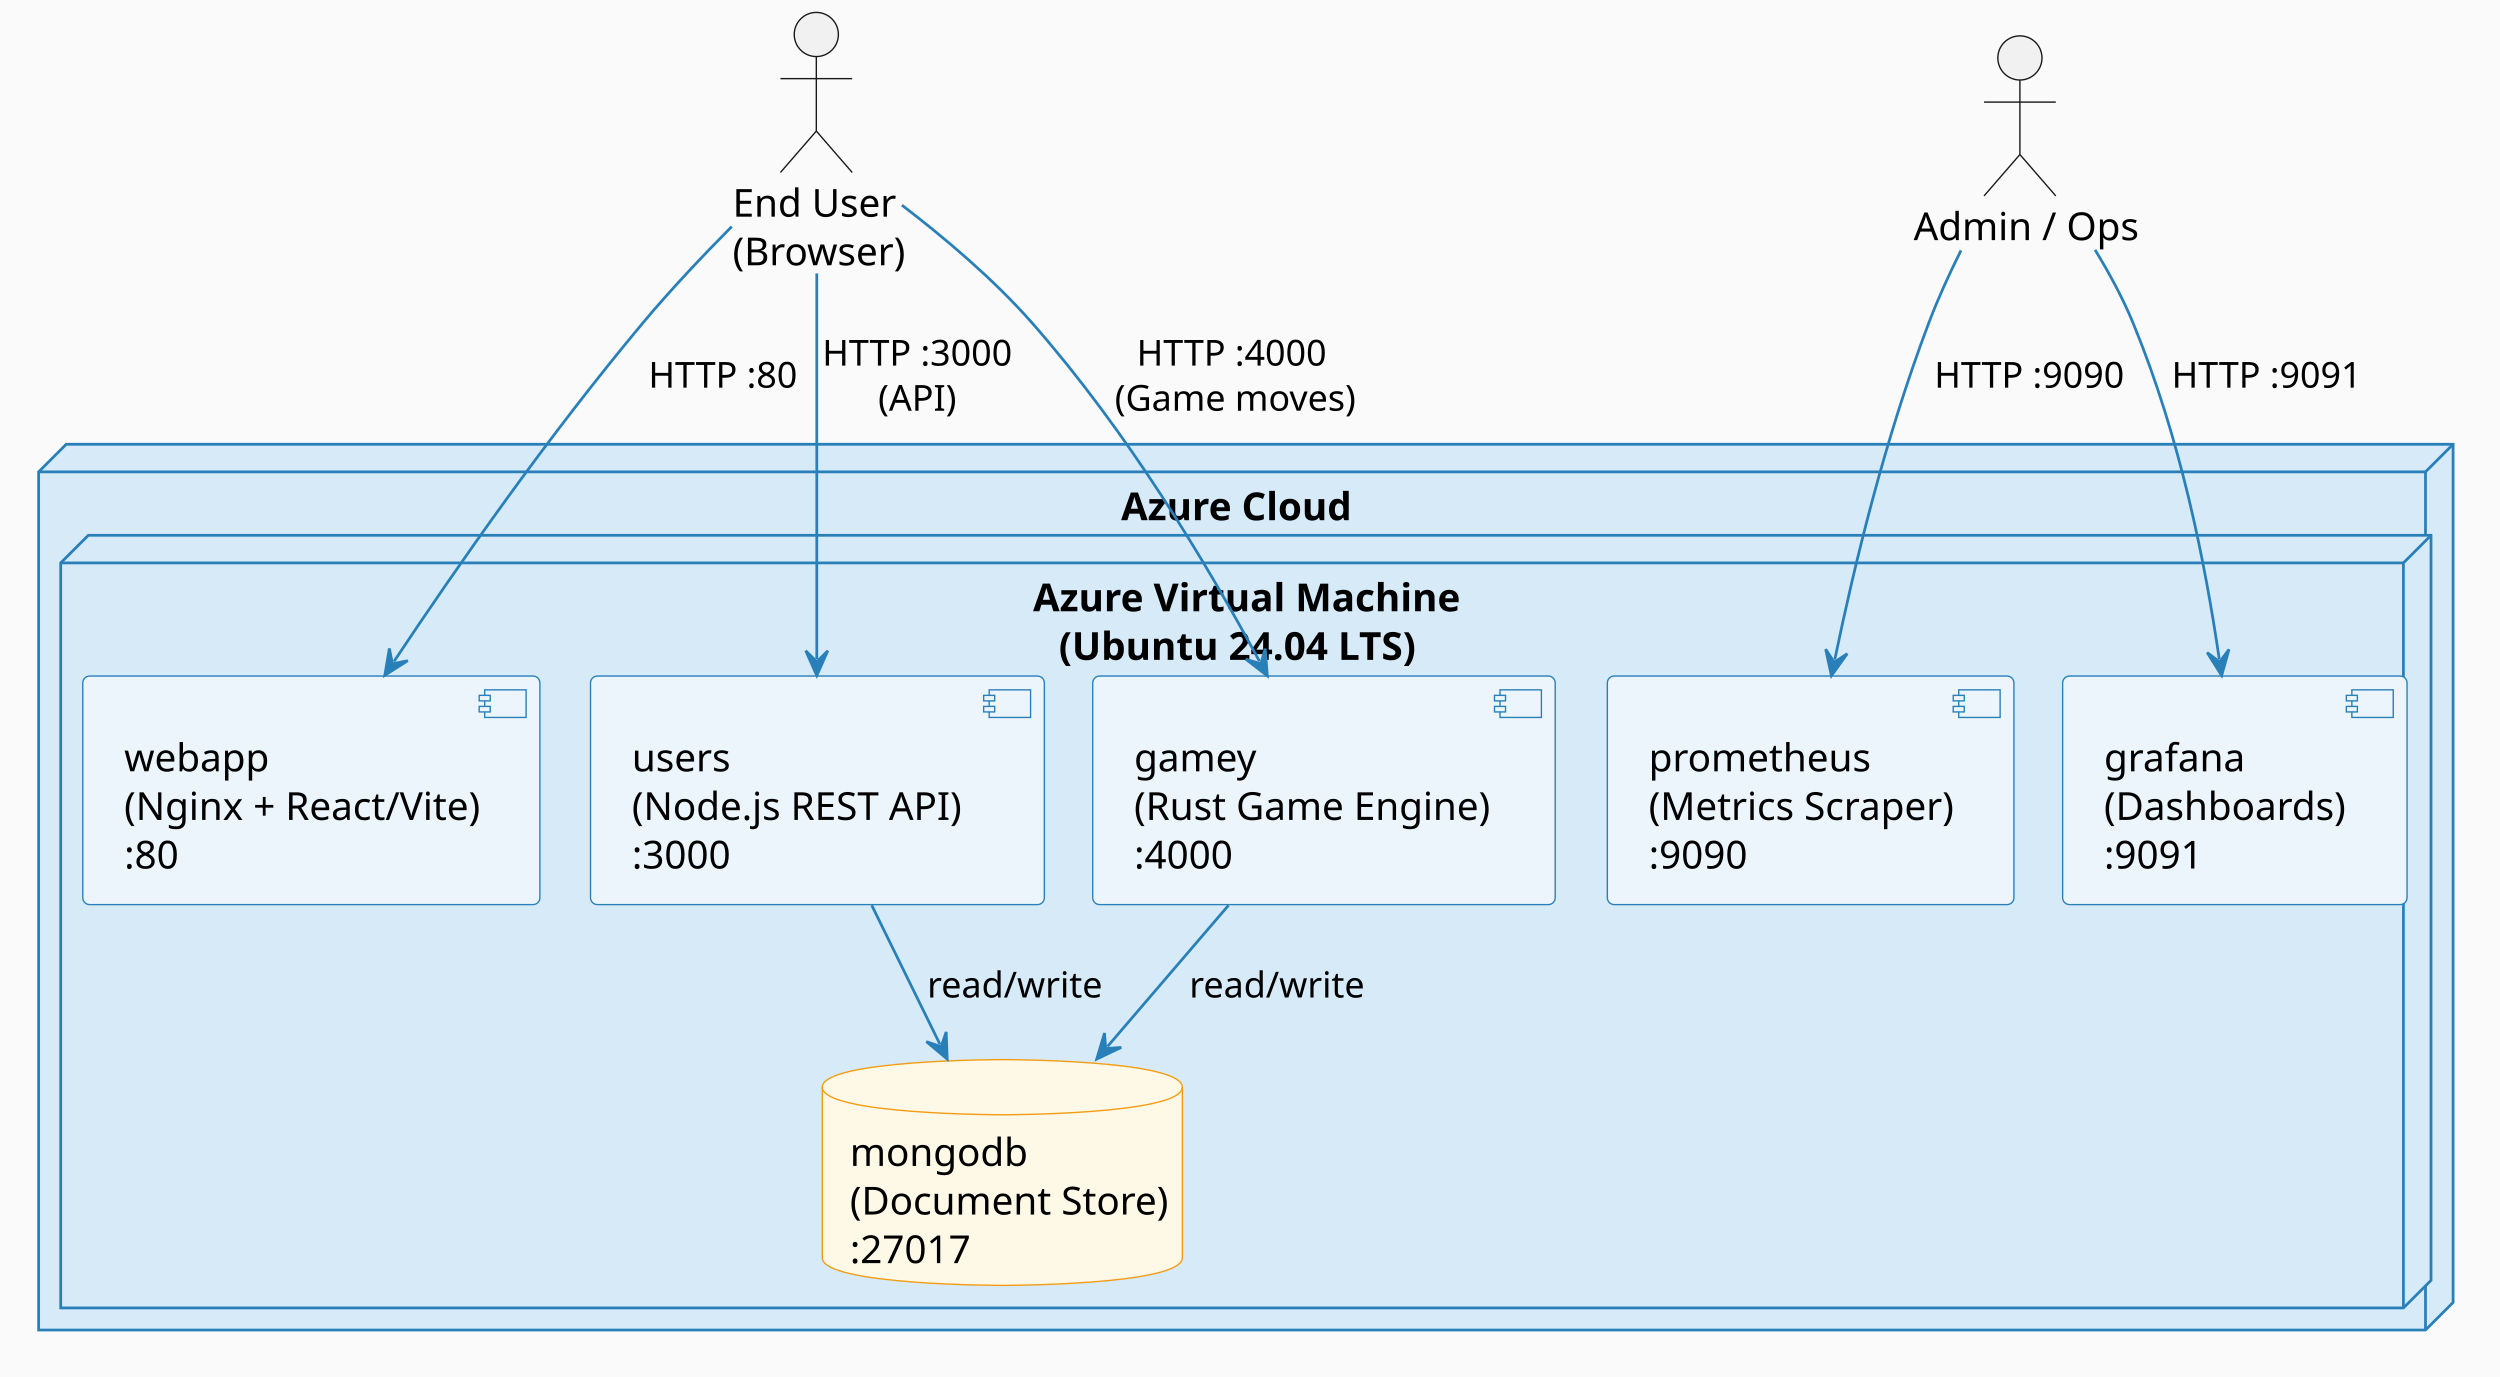
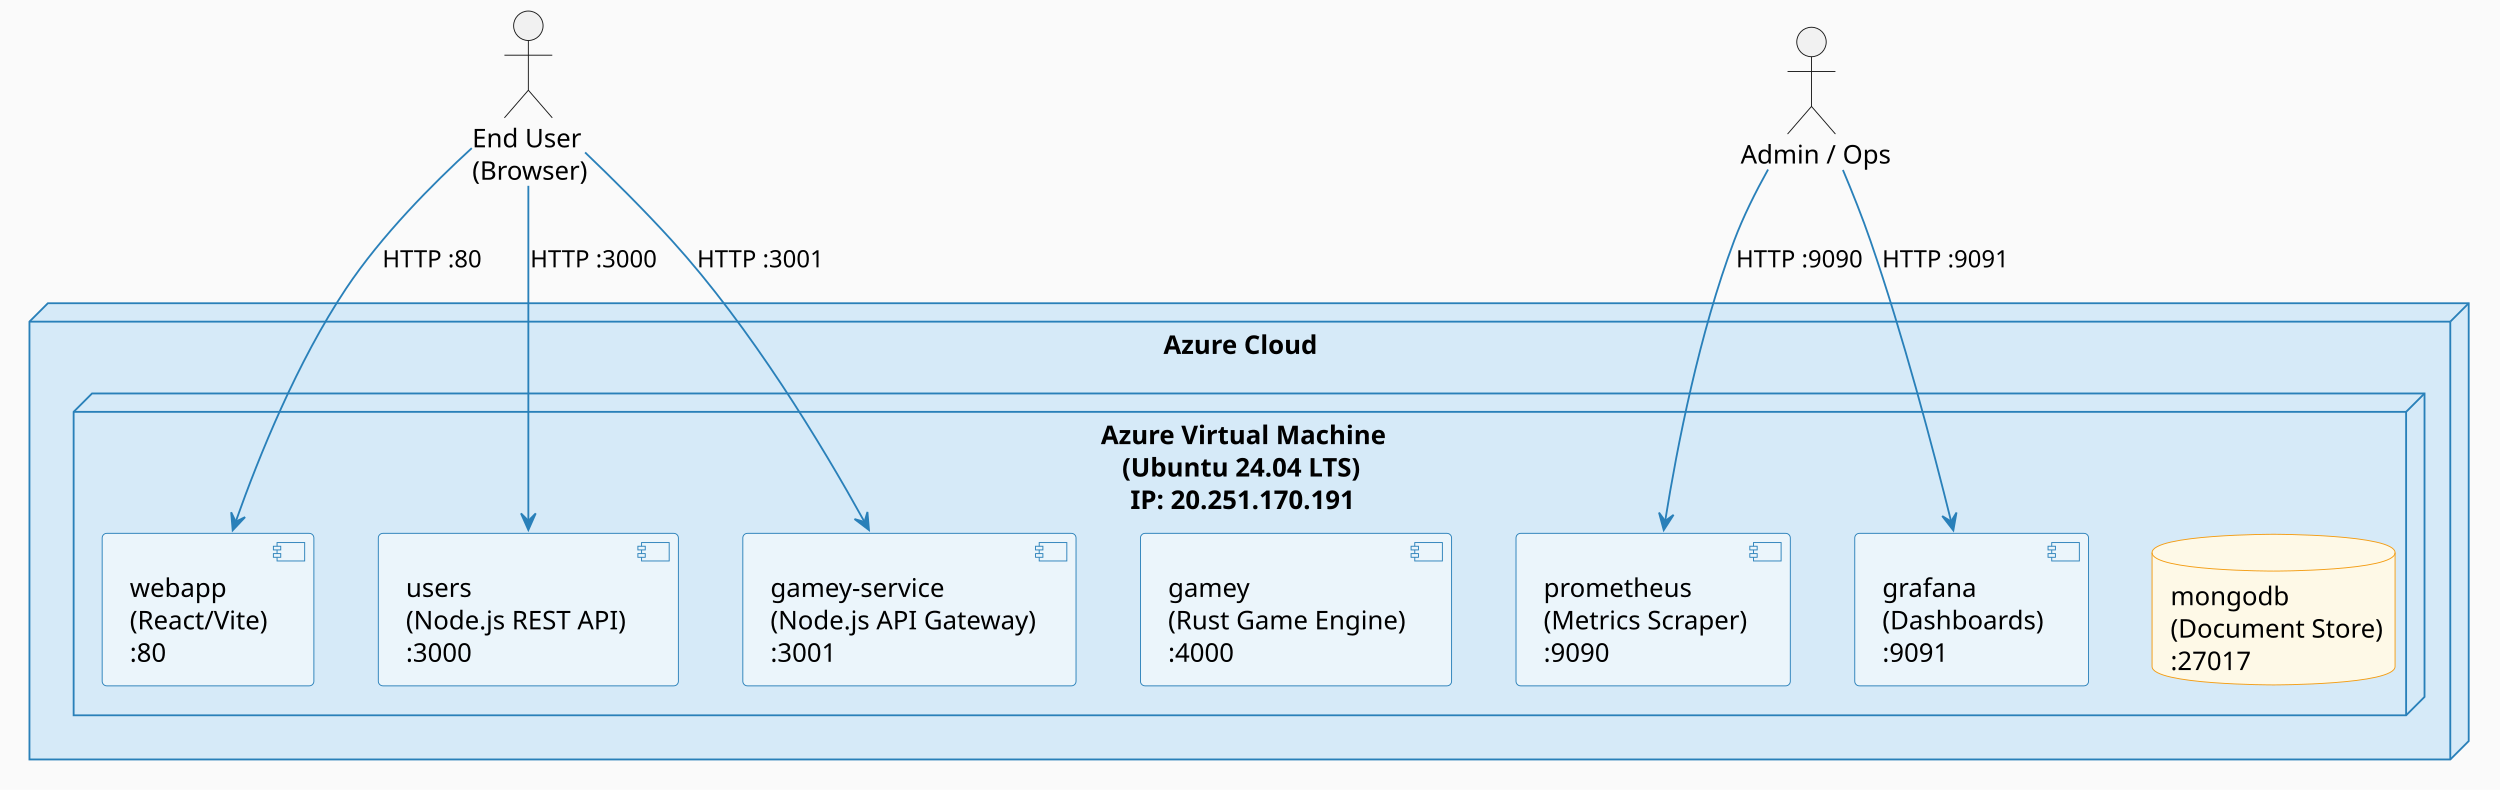
- <svg xmlns="http://www.w3.org/2000/svg" contentStyleType="text/css" data-diagram-type="DESCRIPTION" height="499px" preserveAspectRatio="none" style="width:906px;height:499px;background:#FAFAFA;" version="1.1" viewBox="0 0 906 499" width="906px" zoomAndPan="magnify">
+ <svg xmlns="http://www.w3.org/2000/svg" contentStyleType="text/css" height="429px" preserveAspectRatio="none" style="width:1358px;height:429px;background:#FAFAFA;" version="1.1" viewBox="0 0 1358 429" width="1358px" zoomAndPan="magnify">
  <defs />
  <g>
-     <rect fill="#FAFAFA" height="499" style="stroke:none;stroke-width:1;" width="906" x="0" y="0" />
-     <g class="cluster" data-entity="Azure Cloud" data-source-line="17" data-uid="ent0002" id="cluster_Azure Cloud">
-       <polygon fill="#D6EAF8" points="14,171,24,161,889,161,889,472,879,482,14,482,14,171" style="stroke:#2980B9;stroke-width:1;" />
-       <line style="stroke:#2980B9;stroke-width:1;" x1="879" x2="889" y1="171" y2="161" />
-       <line style="stroke:#2980B9;stroke-width:1;" x1="14" x2="879" y1="171" y2="171" />
-       <line style="stroke:#2980B9;stroke-width:1;" x1="879" x2="879" y1="171" y2="482" />
-       <text fill="#000000" font-family="sans-serif" font-size="14" font-weight="bold" lengthAdjust="spacing" textLength="82.441" x="406.279" y="188.533">Azure Cloud</text>
+     <rect fill="#FAFAFA" height="429" style="stroke:none;stroke-width:1.0;" width="1358" x="0" y="0" />
+     <g id="cluster_Azure Cloud">
+       <polygon fill="#D6EAF8" points="16,174.72,26,164.72,1341,164.72,1341,402.55,1331,412.55,16,412.55,16,174.72" style="stroke:#2980B9;stroke-width:1.0;" />
+       <line style="stroke:#2980B9;stroke-width:1.0;" x1="1331" x2="1341" y1="174.72" y2="164.72" />
+       <line style="stroke:#2980B9;stroke-width:1.0;" x1="16" x2="1331" y1="174.72" y2="174.72" />
+       <line style="stroke:#2980B9;stroke-width:1.0;" x1="1331" x2="1331" y1="174.72" y2="412.55" />
+       <text fill="#000000" font-family="sans-serif" font-size="14" font-weight="bold" lengthAdjust="spacing" textLength="85" x="632" y="192.253">Azure Cloud</text>
    </g>
-     <g class="cluster" data-entity="vm" data-source-line="18" data-uid="ent0003" id="cluster_vm">
-       <polygon fill="#D6EAF8" points="22,204,32,194,881,194,881,464,871,474,22,474,22,204" style="stroke:#2980B9;stroke-width:1;" />
-       <line style="stroke:#2980B9;stroke-width:1;" x1="871" x2="881" y1="204" y2="194" />
-       <line style="stroke:#2980B9;stroke-width:1;" x1="22" x2="871" y1="204" y2="204" />
-       <line style="stroke:#2980B9;stroke-width:1;" x1="871" x2="871" y1="204" y2="474" />
-       <text fill="#000000" font-family="sans-serif" font-size="14" font-weight="bold" lengthAdjust="spacing" textLength="146.255" x="374.373" y="221.533">Azure Virtual Machine</text>
-       <text fill="#000000" font-family="sans-serif" font-size="14" font-weight="bold" lengthAdjust="spacing" textLength="127.559" x="383.721" y="239.143">(Ubuntu 24.04 LTS)</text>
+     <g id="cluster_vm">
+       <polygon fill="#D6EAF8" points="40,223.72,50,213.72,1317,213.72,1317,378.55,1307,388.55,40,388.55,40,223.72" style="stroke:#2980B9;stroke-width:1.0;" />
+       <line style="stroke:#2980B9;stroke-width:1.0;" x1="1307" x2="1317" y1="223.72" y2="213.72" />
+       <line style="stroke:#2980B9;stroke-width:1.0;" x1="40" x2="1307" y1="223.72" y2="223.72" />
+       <line style="stroke:#2980B9;stroke-width:1.0;" x1="1307" x2="1307" y1="223.72" y2="388.55" />
+       <text fill="#000000" font-family="sans-serif" font-size="14" font-weight="bold" lengthAdjust="spacing" textLength="153" x="598" y="241.253">Azure Virtual Machine</text>
+       <text fill="#000000" font-family="sans-serif" font-size="14" font-weight="bold" lengthAdjust="spacing" textLength="130" x="609.5" y="258.863">(Ubuntu 24.04 LTS)</text>
+       <text fill="#000000" font-family="sans-serif" font-size="14" font-weight="bold" lengthAdjust="spacing" textLength="121" x="614" y="276.472">IP: 20.251.170.191</text>
    </g>
-     <g class="entity" data-entity="user" data-source-line="30" data-uid="ent0010" id="entity_user">
-       <ellipse cx="295.834" cy="12.5" fill="#F1F1F1" rx="8" ry="8" style="stroke:#181818;stroke-width:0.5;" />
-       <path d="M295.834,20.5 L295.834,47.5 M282.834,28.5 L308.834,28.5 M295.834,47.5 L282.834,62.5 M295.834,47.5 L308.834,62.5" fill="none" style="stroke:#181818;stroke-width:0.5;" />
-       <text fill="#000000" font-family="sans-serif" font-size="14" lengthAdjust="spacing" textLength="58.358" x="265.5" y="78.533">End User</text>
-       <text fill="#000000" font-family="sans-serif" font-size="14" lengthAdjust="spacing" textLength="60.669" x="265.5" y="96.143">(Browser)</text>
+     <g id="elem_webapp">
+       <rect fill="#EBF5FB" height="82.828" rx="2.5" ry="2.5" style="stroke:#2980B9;stroke-width:0.5;" width="115" x="55.5" y="289.72" />
+       <rect fill="#EBF5FB" height="10" style="stroke:#2980B9;stroke-width:0.5;" width="15" x="150.5" y="294.72" />
+       <rect fill="#EBF5FB" height="2" style="stroke:#2980B9;stroke-width:0.5;" width="4" x="148.5" y="296.72" />
+       <rect fill="#EBF5FB" height="2" style="stroke:#2980B9;stroke-width:0.5;" width="4" x="148.5" y="300.72" />
+       <text fill="#000000" font-family="sans-serif" font-size="14" lengthAdjust="spacing" textLength="49" x="70.5" y="324.253">webapp</text>
+       <text fill="#000000" font-family="sans-serif" font-size="14" lengthAdjust="spacing" textLength="75" x="70.5" y="341.863">(React/Vite)</text>
+       <text fill="#000000" font-family="sans-serif" font-size="14" lengthAdjust="spacing" textLength="20" x="70.5" y="359.472">:80</text>
    </g>
-     <g class="entity" data-entity="admin" data-source-line="31" data-uid="ent0011" id="entity_admin">
-       <ellipse cx="732.014" cy="21" fill="#F1F1F1" rx="8" ry="8" style="stroke:#181818;stroke-width:0.5;" />
-       <path d="M732.014,29 L732.014,56 M719.014,37 L745.014,37 M732.014,56 L719.014,71 M732.014,56 L745.014,71" fill="none" style="stroke:#181818;stroke-width:0.5;" />
-       <text fill="#000000" font-family="sans-serif" font-size="14" lengthAdjust="spacing" textLength="77.027" x="693.5" y="87.033">Admin / Ops</text>
+     <g id="elem_users">
+       <rect fill="#EBF5FB" height="82.828" rx="2.5" ry="2.5" style="stroke:#2980B9;stroke-width:0.5;" width="163" x="205.5" y="289.72" />
+       <rect fill="#EBF5FB" height="10" style="stroke:#2980B9;stroke-width:0.5;" width="15" x="348.5" y="294.72" />
+       <rect fill="#EBF5FB" height="2" style="stroke:#2980B9;stroke-width:0.5;" width="4" x="346.5" y="296.72" />
+       <rect fill="#EBF5FB" height="2" style="stroke:#2980B9;stroke-width:0.5;" width="4" x="346.5" y="300.72" />
+       <text fill="#000000" font-family="sans-serif" font-size="14" lengthAdjust="spacing" textLength="35" x="220.5" y="324.253">users</text>
+       <text fill="#000000" font-family="sans-serif" font-size="14" lengthAdjust="spacing" textLength="123" x="220.5" y="341.863">(Node.js REST API)</text>
+       <text fill="#000000" font-family="sans-serif" font-size="14" lengthAdjust="spacing" textLength="36" x="220.5" y="359.472">:3000</text>
    </g>
-     <g class="entity" data-entity="webapp" data-source-line="20" data-uid="ent0004" id="entity_webapp">
-       <rect fill="#EBF5FB" height="82.828" rx="2.5" ry="2.5" style="stroke:#2980B9;stroke-width:0.5;" width="165.658" x="30" y="245" />
-       <rect fill="#EBF5FB" height="10" style="stroke:#2980B9;stroke-width:0.5;" width="15" x="175.658" y="250" />
-       <rect fill="#EBF5FB" height="2" style="stroke:#2980B9;stroke-width:0.5;" width="4" x="173.658" y="252" />
-       <rect fill="#EBF5FB" height="2" style="stroke:#2980B9;stroke-width:0.5;" width="4" x="173.658" y="256" />
-       <text fill="#000000" font-family="sans-serif" font-size="14" lengthAdjust="spacing" textLength="49.041" x="45" y="279.533">webapp</text>
-       <text fill="#000000" font-family="sans-serif" font-size="14" lengthAdjust="spacing" textLength="125.658" x="45" y="297.143">(Nginx + React/Vite)</text>
-       <text fill="#000000" font-family="sans-serif" font-size="14" lengthAdjust="spacing" textLength="19.462" x="45" y="314.752">:80</text>
+     <g id="elem_gameyapi">
+       <rect fill="#EBF5FB" height="82.828" rx="2.5" ry="2.5" style="stroke:#2980B9;stroke-width:0.5;" width="181" x="403.5" y="289.72" />
+       <rect fill="#EBF5FB" height="10" style="stroke:#2980B9;stroke-width:0.5;" width="15" x="564.5" y="294.72" />
+       <rect fill="#EBF5FB" height="2" style="stroke:#2980B9;stroke-width:0.5;" width="4" x="562.5" y="296.72" />
+       <rect fill="#EBF5FB" height="2" style="stroke:#2980B9;stroke-width:0.5;" width="4" x="562.5" y="300.72" />
+       <text fill="#000000" font-family="sans-serif" font-size="14" lengthAdjust="spacing" textLength="92" x="418.5" y="324.253">gamey-service</text>
+       <text fill="#000000" font-family="sans-serif" font-size="14" lengthAdjust="spacing" textLength="141" x="418.5" y="341.863">(Node.js API Gateway)</text>
+       <text fill="#000000" font-family="sans-serif" font-size="14" lengthAdjust="spacing" textLength="36" x="418.5" y="359.472">:3001</text>
    </g>
-     <g class="entity" data-entity="users" data-source-line="21" data-uid="ent0005" id="entity_users">
-       <rect fill="#EBF5FB" height="82.828" rx="2.5" ry="2.5" style="stroke:#2980B9;stroke-width:0.5;" width="164.476" x="214" y="245" />
-       <rect fill="#EBF5FB" height="10" style="stroke:#2980B9;stroke-width:0.5;" width="15" x="358.476" y="250" />
-       <rect fill="#EBF5FB" height="2" style="stroke:#2980B9;stroke-width:0.5;" width="4" x="356.476" y="252" />
-       <rect fill="#EBF5FB" height="2" style="stroke:#2980B9;stroke-width:0.5;" width="4" x="356.476" y="256" />
-       <text fill="#000000" font-family="sans-serif" font-size="14" lengthAdjust="spacing" textLength="34.234" x="229" y="279.533">users</text>
-       <text fill="#000000" font-family="sans-serif" font-size="14" lengthAdjust="spacing" textLength="124.476" x="229" y="297.143">(Node.js REST API)</text>
-       <text fill="#000000" font-family="sans-serif" font-size="14" lengthAdjust="spacing" textLength="35.034" x="229" y="314.752">:3000</text>
+     <g id="elem_gamey">
+       <rect fill="#EBF5FB" height="82.828" rx="2.5" ry="2.5" style="stroke:#2980B9;stroke-width:0.5;" width="169" x="619.5" y="289.72" />
+       <rect fill="#EBF5FB" height="10" style="stroke:#2980B9;stroke-width:0.5;" width="15" x="768.5" y="294.72" />
+       <rect fill="#EBF5FB" height="2" style="stroke:#2980B9;stroke-width:0.5;" width="4" x="766.5" y="296.72" />
+       <rect fill="#EBF5FB" height="2" style="stroke:#2980B9;stroke-width:0.5;" width="4" x="766.5" y="300.72" />
+       <text fill="#000000" font-family="sans-serif" font-size="14" lengthAdjust="spacing" textLength="42" x="634.5" y="324.253">gamey</text>
+       <text fill="#000000" font-family="sans-serif" font-size="14" lengthAdjust="spacing" textLength="129" x="634.5" y="341.863">(Rust Game Engine)</text>
+       <text fill="#000000" font-family="sans-serif" font-size="14" lengthAdjust="spacing" textLength="36" x="634.5" y="359.472">:4000</text>
    </g>
-     <g class="entity" data-entity="gamey" data-source-line="22" data-uid="ent0006" id="entity_gamey">
-       <rect fill="#EBF5FB" height="82.828" rx="2.5" ry="2.5" style="stroke:#2980B9;stroke-width:0.5;" width="167.606" x="396" y="245" />
-       <rect fill="#EBF5FB" height="10" style="stroke:#2980B9;stroke-width:0.5;" width="15" x="543.606" y="250" />
-       <rect fill="#EBF5FB" height="2" style="stroke:#2980B9;stroke-width:0.5;" width="4" x="541.606" y="252" />
-       <rect fill="#EBF5FB" height="2" style="stroke:#2980B9;stroke-width:0.5;" width="4" x="541.606" y="256" />
-       <text fill="#000000" font-family="sans-serif" font-size="14" lengthAdjust="spacing" textLength="42.02" x="411" y="279.533">gamey</text>
-       <text fill="#000000" font-family="sans-serif" font-size="14" lengthAdjust="spacing" textLength="127.606" x="411" y="297.143">(Rust Game Engine)</text>
-       <text fill="#000000" font-family="sans-serif" font-size="14" lengthAdjust="spacing" textLength="35.034" x="411" y="314.752">:4000</text>
+     <g id="elem_prometheus">
+       <rect fill="#EBF5FB" height="82.828" rx="2.5" ry="2.5" style="stroke:#2980B9;stroke-width:0.5;" width="149" x="823.5" y="289.72" />
+       <rect fill="#EBF5FB" height="10" style="stroke:#2980B9;stroke-width:0.5;" width="15" x="952.5" y="294.72" />
+       <rect fill="#EBF5FB" height="2" style="stroke:#2980B9;stroke-width:0.5;" width="4" x="950.5" y="296.72" />
+       <rect fill="#EBF5FB" height="2" style="stroke:#2980B9;stroke-width:0.5;" width="4" x="950.5" y="300.72" />
+       <text fill="#000000" font-family="sans-serif" font-size="14" lengthAdjust="spacing" textLength="75" x="838.5" y="324.253">prometheus</text>
+       <text fill="#000000" font-family="sans-serif" font-size="14" lengthAdjust="spacing" textLength="109" x="838.5" y="341.863">(Metrics Scraper)</text>
+       <text fill="#000000" font-family="sans-serif" font-size="14" lengthAdjust="spacing" textLength="36" x="838.5" y="359.472">:9090</text>
    </g>
-     <g class="entity" data-entity="prometheus" data-source-line="23" data-uid="ent0007" id="entity_prometheus">
-       <rect fill="#EBF5FB" height="82.828" rx="2.5" ry="2.5" style="stroke:#2980B9;stroke-width:0.5;" width="147.345" x="582.5" y="245" />
-       <rect fill="#EBF5FB" height="10" style="stroke:#2980B9;stroke-width:0.5;" width="15" x="709.845" y="250" />
-       <rect fill="#EBF5FB" height="2" style="stroke:#2980B9;stroke-width:0.5;" width="4" x="707.845" y="252" />
-       <rect fill="#EBF5FB" height="2" style="stroke:#2980B9;stroke-width:0.5;" width="4" x="707.845" y="256" />
-       <text fill="#000000" font-family="sans-serif" font-size="14" lengthAdjust="spacing" textLength="73.931" x="597.5" y="279.533">prometheus</text>
-       <text fill="#000000" font-family="sans-serif" font-size="14" lengthAdjust="spacing" textLength="107.345" x="597.5" y="297.143">(Metrics Scraper)</text>
-       <text fill="#000000" font-family="sans-serif" font-size="14" lengthAdjust="spacing" textLength="35.034" x="597.5" y="314.752">:9090</text>
+     <g id="elem_grafana">
+       <rect fill="#EBF5FB" height="82.828" rx="2.5" ry="2.5" style="stroke:#2980B9;stroke-width:0.5;" width="127" x="1007.5" y="289.72" />
+       <rect fill="#EBF5FB" height="10" style="stroke:#2980B9;stroke-width:0.5;" width="15" x="1114.5" y="294.72" />
+       <rect fill="#EBF5FB" height="2" style="stroke:#2980B9;stroke-width:0.5;" width="4" x="1112.5" y="296.72" />
+       <rect fill="#EBF5FB" height="2" style="stroke:#2980B9;stroke-width:0.5;" width="4" x="1112.5" y="300.72" />
+       <text fill="#000000" font-family="sans-serif" font-size="14" lengthAdjust="spacing" textLength="49" x="1022.5" y="324.253">grafana</text>
+       <text fill="#000000" font-family="sans-serif" font-size="14" lengthAdjust="spacing" textLength="87" x="1022.5" y="341.863">(Dashboards)</text>
+       <text fill="#000000" font-family="sans-serif" font-size="14" lengthAdjust="spacing" textLength="36" x="1022.5" y="359.472">:9091</text>
    </g>
-     <g class="entity" data-entity="grafana" data-source-line="24" data-uid="ent0008" id="entity_grafana">
-       <rect fill="#EBF5FB" height="82.828" rx="2.5" ry="2.5" style="stroke:#2980B9;stroke-width:0.5;" width="124.814" x="747.5" y="245" />
-       <rect fill="#EBF5FB" height="10" style="stroke:#2980B9;stroke-width:0.5;" width="15" x="852.313" y="250" />
-       <rect fill="#EBF5FB" height="2" style="stroke:#2980B9;stroke-width:0.5;" width="4" x="850.313" y="252" />
-       <rect fill="#EBF5FB" height="2" style="stroke:#2980B9;stroke-width:0.5;" width="4" x="850.313" y="256" />
-       <text fill="#000000" font-family="sans-serif" font-size="14" lengthAdjust="spacing" textLength="47.482" x="762.5" y="279.533">grafana</text>
-       <text fill="#000000" font-family="sans-serif" font-size="14" lengthAdjust="spacing" textLength="84.814" x="762.5" y="297.143">(Dashboards)</text>
-       <text fill="#000000" font-family="sans-serif" font-size="14" lengthAdjust="spacing" textLength="35.034" x="762.5" y="314.752">:9091</text>
+     <g id="elem_mongodb">
+       <path d="M1169,300.22 C1169,290.22 1235,290.22 1235,290.22 C1235,290.22 1301,290.22 1301,300.22 L1301,362.048 C1301,372.048 1235,372.048 1235,372.048 C1235,372.048 1169,372.048 1169,362.048 L1169,300.22 " fill="#FEF9E7" style="stroke:#F39C12;stroke-width:0.5;" />
+       <path d="M1169,300.22 C1169,310.22 1235,310.22 1235,310.22 C1235,310.22 1301,310.22 1301,300.22 " fill="none" style="stroke:#F39C12;stroke-width:0.5;" />
+       <text fill="#000000" font-family="sans-serif" font-size="14" lengthAdjust="spacing" textLength="59" x="1179" y="328.753">mongodb</text>
+       <text fill="#000000" font-family="sans-serif" font-size="14" lengthAdjust="spacing" textLength="112" x="1179" y="346.363">(Document Store)</text>
+       <text fill="#000000" font-family="sans-serif" font-size="14" lengthAdjust="spacing" textLength="44" x="1179" y="363.972">:27017</text>
    </g>
-     <g class="entity" data-entity="mongodb" data-source-line="25" data-uid="ent0009" id="entity_mongodb">
-       <path d="M298,394 C298,384 363.241,384 363.241,384 C363.241,384 428.482,384 428.482,394 L428.482,455.828 C428.482,465.828 363.241,465.828 363.241,465.828 C363.241,465.828 298,465.828 298,455.828 L298,394" fill="#FEF9E7" style="stroke:#F39C12;stroke-width:0.5;" />
-       <path d="M298,394 C298,404 363.241,404 363.241,404 C363.241,404 428.482,404 428.482,394" fill="none" style="stroke:#F39C12;stroke-width:0.5;" />
-       <text fill="#000000" font-family="sans-serif" font-size="14" lengthAdjust="spacing" textLength="58.379" x="308" y="422.533">mongodb</text>
-       <text fill="#000000" font-family="sans-serif" font-size="14" lengthAdjust="spacing" textLength="110.482" x="308" y="440.143">(Document Store)</text>
-       <text fill="#000000" font-family="sans-serif" font-size="14" lengthAdjust="spacing" textLength="42.82" x="308" y="457.752">:27017</text>
+     <g id="elem_user">
+       <ellipse cx="287" cy="14" fill="#F1F1F1" rx="8" ry="8" style="stroke:#181818;stroke-width:0.5;" />
+       <path d="M287,22 L287,49 M274,30 L300,30 M287,49 L274,64 M287,49 L300,64 " fill="none" style="stroke:#181818;stroke-width:0.5;" />
+       <text fill="#000000" font-family="sans-serif" font-size="14" lengthAdjust="spacing" textLength="58" x="256.5" y="80.033">End User</text>
+       <text fill="#000000" font-family="sans-serif" font-size="14" lengthAdjust="spacing" textLength="61" x="256.5" y="97.643">(Browser)</text>
    </g>
-     <g class="link" data-entity-1="user" data-entity-2="webapp" data-uid="lnk12" id="link_user_webapp">
-       <polygon fill="#2980B9" points="139.45,244.713,147.766,239.437,142.22,240.55,141.107,235.004,139.45,244.713" style="stroke:#2980B9;stroke-width:1;" />
-       <path d="M265.192,82.106 C254.612,92.77 242.939,105.11 233,117 C198.22,158.608 166.045,204.761 142.774,239.718" fill="none" style="stroke:#2980B9;stroke-width:1;" />
-       <text fill="#000000" font-family="sans-serif" font-size="13" lengthAdjust="spacing" textLength="55.624" x="235" y="140.495">HTTP :80</text>
+     <g id="elem_admin">
+       <ellipse cx="984" cy="22.81" fill="#F1F1F1" rx="8" ry="8" style="stroke:#181818;stroke-width:0.5;" />
+       <path d="M984,30.81 L984,57.81 M971,38.81 L997,38.81 M984,57.81 L971,72.81 M984,57.81 L997,72.81 " fill="none" style="stroke:#181818;stroke-width:0.5;" />
+       <text fill="#000000" font-family="sans-serif" font-size="14" lengthAdjust="spacing" textLength="77" x="945.5" y="88.843">Admin / Ops</text>
    </g>
-     <g class="link" data-entity-1="user" data-entity-2="users" data-uid="lnk13" id="link_user_users">
-       <polygon fill="#2980B9" points="296,244.828,300,235.828,296,239.828,292,235.828,296,244.828" style="stroke:#2980B9;stroke-width:1;" />
-       <path d="M296,99.091 C296,141.721 296,198.169 296,238.828" fill="none" style="stroke:#2980B9;stroke-width:1;" />
-       <text fill="#000000" font-family="sans-serif" font-size="13" lengthAdjust="spacing" textLength="70.085" x="298" y="132.495">HTTP :3000</text>
-       <text fill="#000000" font-family="sans-serif" font-size="13" lengthAdjust="spacing" textLength="29.612" x="318.236" y="148.847">(API)</text>
+     <g id="link_user_webapp">
+       <path d="M256.28,80.46 C235.03,99.9 207.22,127.88 188,156.72 C161.52,196.46 140.9,247.08 128.04,283.36 " fill="none" id="user-to-webapp" style="stroke:#2980B9;stroke-width:1.0;" />
+       <polygon fill="#2980B9" points="126.39,288.08,133.129,280.898,128.035,283.358,125.575,278.265,126.39,288.08" style="stroke:#2980B9;stroke-width:1.0;" />
+       <text fill="#000000" font-family="sans-serif" font-size="13" lengthAdjust="spacing" textLength="54" x="207.69" y="145.215">HTTP :80</text>
    </g>
-     <g class="link" data-entity-1="user" data-entity-2="gamey" data-uid="lnk14" id="link_user_gamey">
-       <polygon fill="#2980B9" points="459.276,244.913,458.514,235.094,456.898,240.515,451.476,238.899,459.276,244.913" style="stroke:#2980B9;stroke-width:1;" />
-       <path d="M326.87,74.355 C342.077,85.994 360.085,101.157 374,117 C408.894,156.73 437.087,203.879 456.422,239.635" fill="none" style="stroke:#2980B9;stroke-width:1;" />
-       <text fill="#000000" font-family="sans-serif" font-size="13" lengthAdjust="spacing" textLength="70.085" x="411.938" y="132.495">HTTP :4000</text>
-       <text fill="#000000" font-family="sans-serif" font-size="13" lengthAdjust="spacing" textLength="85.96" x="404" y="148.847">(Game moves)</text>
+     <g id="link_user_users">
+       <path d="M287,100.94 C287,151.68 287,232.18 287,283.03 " fill="none" id="user-to-users" style="stroke:#2980B9;stroke-width:1.0;" />
+       <polygon fill="#2980B9" points="287,287.88,291,278.88,287,282.88,283,278.88,287,287.88" style="stroke:#2980B9;stroke-width:1.0;" />
+       <text fill="#000000" font-family="sans-serif" font-size="13" lengthAdjust="spacing" textLength="68" x="288" y="145.215">HTTP :3000</text>
    </g>
-     <g class="link" data-entity-1="admin" data-entity-2="prometheus" data-uid="lnk15" id="link_admin_prometheus">
-       <polygon fill="#2980B9" points="663.704,244.891,669.451,236.893,664.721,239.995,661.619,235.265,663.704,244.891" style="stroke:#2980B9;stroke-width:1;" />
-       <path d="M710.668,90.745 C706.437,99.231 702.291,108.293 699,117 C682.935,159.503 672.118,204.393 664.925,239.016" fill="none" style="stroke:#2980B9;stroke-width:1;" />
-       <text fill="#000000" font-family="sans-serif" font-size="13" lengthAdjust="spacing" textLength="70.085" x="701" y="140.495">HTTP :9090</text>
+     <g id="link_user_gameyapi">
+       <path d="M317.82,82.8 C332.5,96.86 350.08,114.28 365,130.72 C407.96,178.06 446.2,241.2 469.68,283.64 " fill="none" id="user-to-gameyapi" style="stroke:#2980B9;stroke-width:1.0;" />
+       <polygon fill="#2980B9" points="472.02,287.9,471.184,278.087,469.609,283.52,464.176,281.945,472.02,287.9" style="stroke:#2980B9;stroke-width:1.0;" />
+       <text fill="#000000" font-family="sans-serif" font-size="13" lengthAdjust="spacing" textLength="68" x="378.62" y="145.215">HTTP :3001</text>
    </g>
-     <g class="link" data-entity-1="admin" data-entity-2="grafana" data-uid="lnk16" id="link_admin_grafana">
-       <polygon fill="#2980B9" points="805.135,244.814,807.787,235.329,804.41,239.867,799.872,236.489,805.135,244.814" style="stroke:#2980B9;stroke-width:1;" />
-       <path d="M759.238,90.53 C764.386,98.953 769.307,108.046 773,117 C790.244,158.809 799.148,203.983 804.265,238.877" fill="none" style="stroke:#2980B9;stroke-width:1;" />
-       <text fill="#000000" font-family="sans-serif" font-size="13" lengthAdjust="spacing" textLength="70.085" x="787" y="140.495">HTTP :9091</text>
+     <g id="link_admin_prometheus">
+       <path d="M960.42,92.07 C953.71,104.09 946.91,117.66 942,130.72 C923.07,181.13 911.11,241.91 904.52,283.02 " fill="none" id="admin-to-prometheus" style="stroke:#2980B9;stroke-width:1.0;" />
+       <polygon fill="#2980B9" points="903.74,287.95,909.08,279.675,904.511,283.01,901.176,278.441,903.74,287.95" style="stroke:#2980B9;stroke-width:1.0;" />
+       <text fill="#000000" font-family="sans-serif" font-size="13" lengthAdjust="spacing" textLength="68" x="943" y="145.215">HTTP :9090</text>
    </g>
-     <g class="link" data-entity-1="users" data-entity-2="mongodb" data-uid="lnk17" id="link_users_mongodb">
-       <polygon fill="#2980B9" points="343.272,383.807,342.897,373.965,341.068,379.318,335.715,377.49,343.272,383.807" style="stroke:#2980B9;stroke-width:1;" />
-       <path d="M315.921,328.085 C324.561,345.688 332.009,360.861 340.628,378.421" fill="none" style="stroke:#2980B9;stroke-width:1;" />
-       <text fill="#000000" font-family="sans-serif" font-size="13" lengthAdjust="spacing" textLength="57.078" x="336" y="361.495">read/write</text>
-     </g>
-     <g class="link" data-entity-1="gamey" data-entity-2="mongodb" data-uid="lnk18" id="link_gamey_mongodb">
-       <polygon fill="#2980B9" points="397.451,383.807,406.346,379.577,400.705,380.01,400.271,374.37,397.451,383.807" style="stroke:#2980B9;stroke-width:1;" />
-       <path d="M445.213,328.085 C430.124,345.688 416.407,361.692 401.356,379.251" fill="none" style="stroke:#2980B9;stroke-width:1;" />
-       <text fill="#000000" font-family="sans-serif" font-size="13" lengthAdjust="spacing" textLength="57.078" x="431" y="361.495">read/write</text>
+     <g id="link_admin_grafana">
+       <path d="M1001.08,92.33 C1006.21,104.48 1011.63,118.05 1016,130.72 C1033.78,182.22 1049.8,242.72 1059.91,283.46 " fill="none" id="admin-to-grafana" style="stroke:#2980B9;stroke-width:1.0;" />
+       <polygon fill="#2980B9" points="1061.05,288.1,1062.775,278.403,1059.851,283.246,1055.008,280.322,1061.05,288.1" style="stroke:#2980B9;stroke-width:1.0;" />
+       <text fill="#000000" font-family="sans-serif" font-size="13" lengthAdjust="spacing" textLength="68" x="1022.34" y="145.215">HTTP :9091</text>
    </g>
  </g>
</svg>
